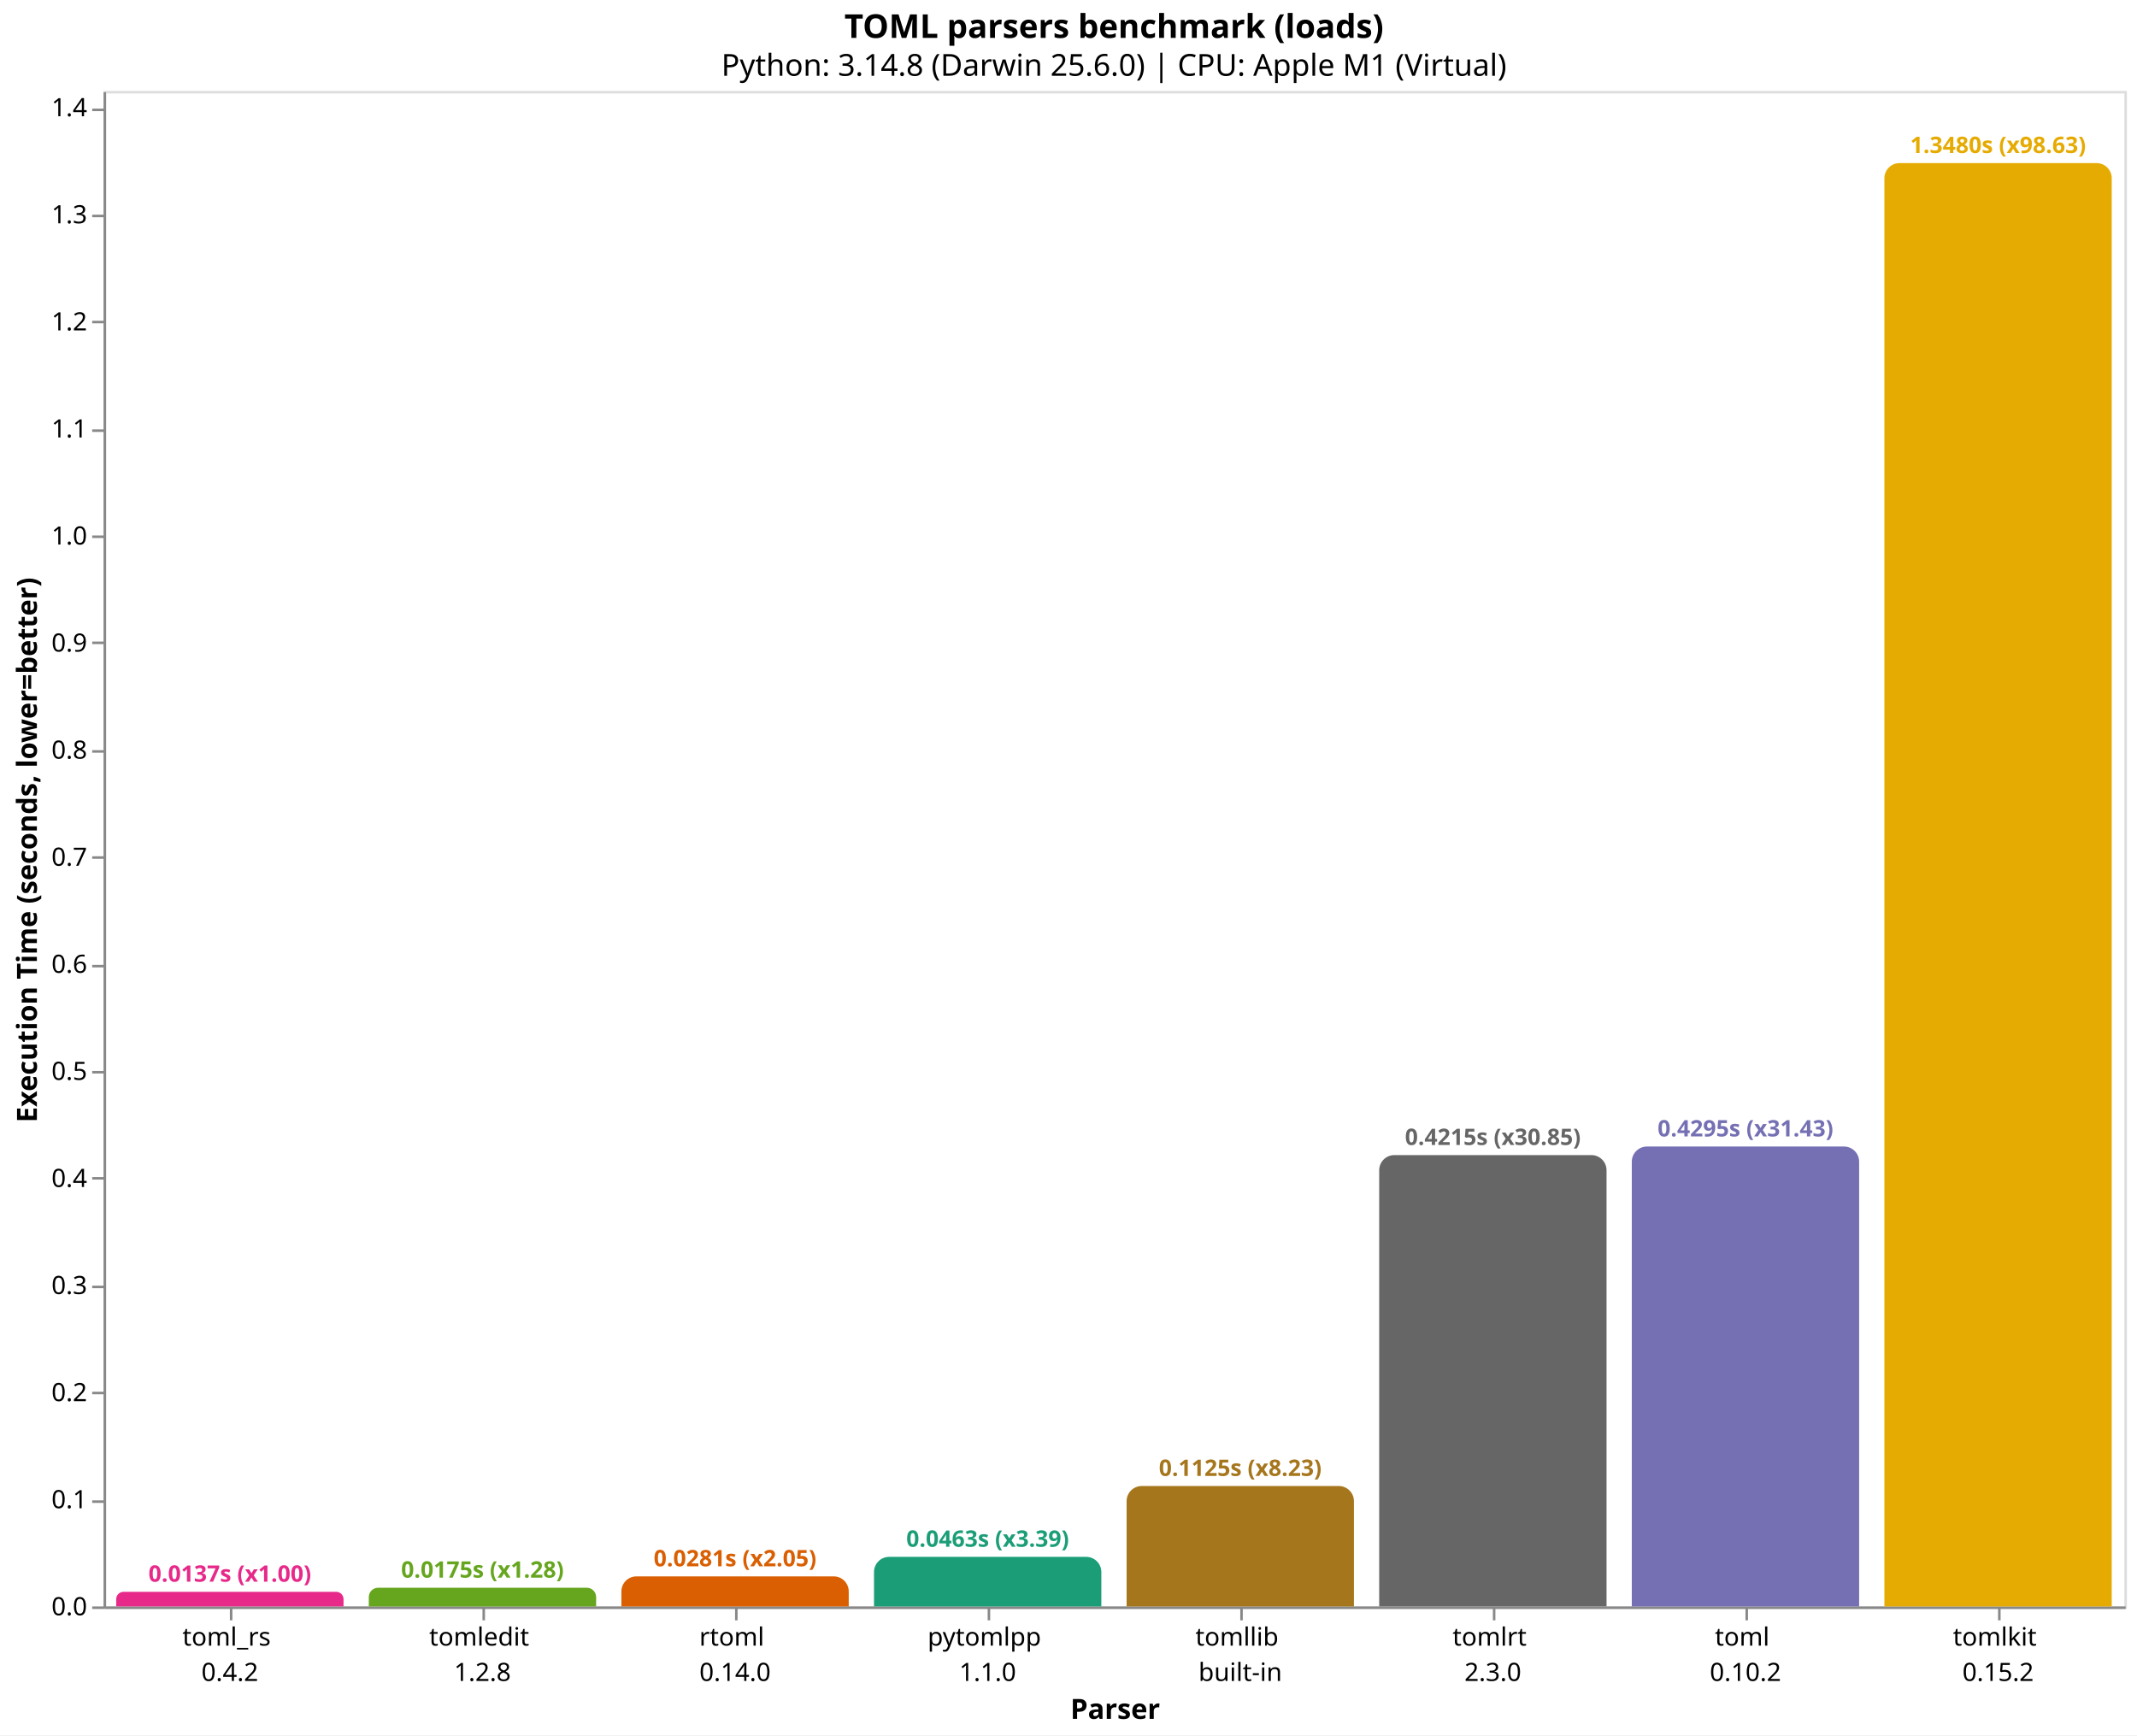
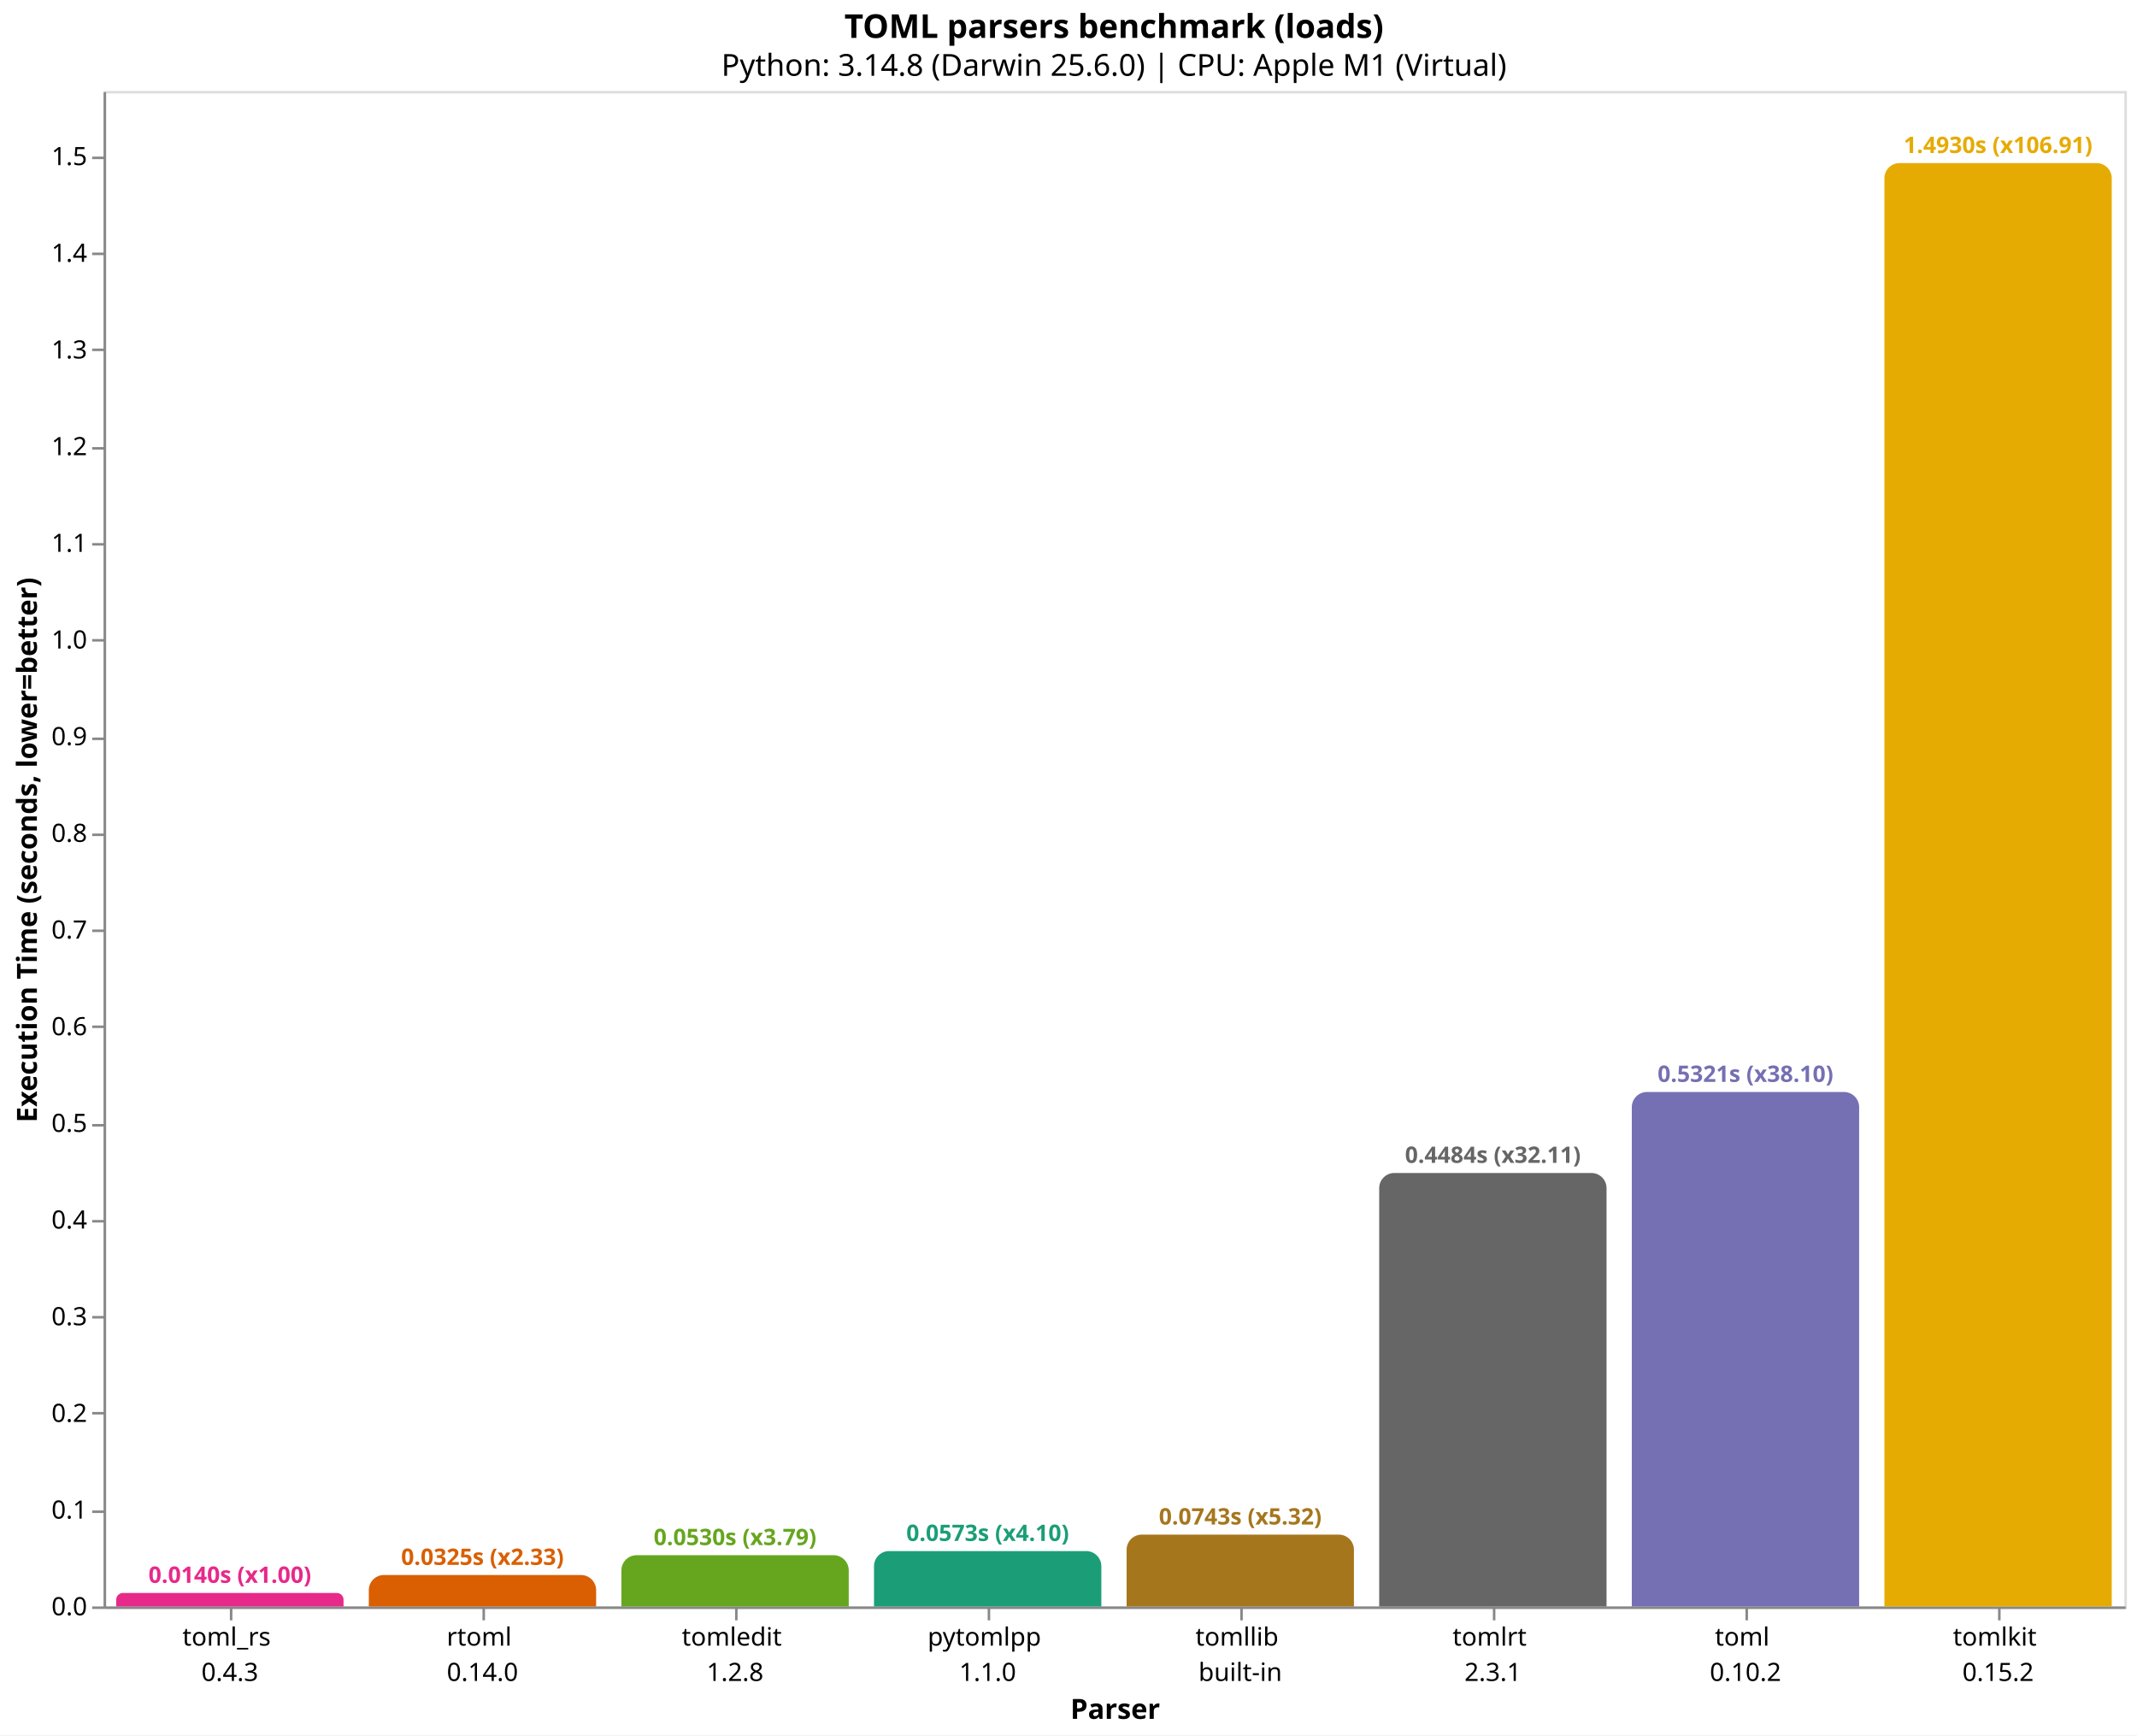
<svg xmlns="http://www.w3.org/2000/svg" version="1.1" class="marks" width="846" height="687" viewBox="0 0 846 687">
  <rect width="846" height="687" fill="white" />
  <g fill="none" stroke-miterlimit="10" transform="translate(41,36)">
    <g class="mark-group role-frame root" role="graphics-object" aria-roledescription="group mark container">
      <g transform="translate(0,0)">
        <path class="background" aria-hidden="true" d="M0.5,0.5h800v600h-800Z" stroke="#ddd" />
        <g>
-           <g class="mark-group role-axis" role="graphics-symbol" aria-roledescription="axis" aria-label="X-axis titled 'Parser' for a discrete scale with 8 values: toml_rs&#10;0.4.2, tomledit&#10;1.2.8, rtoml&#10;0.14.0, pytomlpp&#10;1.1.0, tomllib&#10;built-in, ending with tomlkit&#10;0.15.2">
+           <g class="mark-group role-axis" role="graphics-symbol" aria-roledescription="axis" aria-label="X-axis titled 'Parser' for a discrete scale with 8 values: toml_rs&#10;0.4.3, rtoml&#10;0.14.0, tomledit&#10;1.2.8, pytomlpp&#10;1.1.0, tomllib&#10;built-in, ending with tomlkit&#10;0.15.2">
            <g transform="translate(0.5,600.5)">
              <path class="background" aria-hidden="true" d="M0,0h0v0h0Z" pointer-events="none" />
              <g>
                <g class="mark-rule role-axis-tick" pointer-events="none">
                  <line transform="translate(50,0)" x2="0" y2="5" stroke="#888" stroke-width="1" opacity="1" />
                  <line transform="translate(150,0)" x2="0" y2="5" stroke="#888" stroke-width="1" opacity="1" />
                  <line transform="translate(250,0)" x2="0" y2="5" stroke="#888" stroke-width="1" opacity="1" />
                  <line transform="translate(350,0)" x2="0" y2="5" stroke="#888" stroke-width="1" opacity="1" />
                  <line transform="translate(450,0)" x2="0" y2="5" stroke="#888" stroke-width="1" opacity="1" />
                  <line transform="translate(550,0)" x2="0" y2="5" stroke="#888" stroke-width="1" opacity="1" />
                  <line transform="translate(650,0)" x2="0" y2="5" stroke="#888" stroke-width="1" opacity="1" />
                  <line transform="translate(750,0)" x2="0" y2="5" stroke="#888" stroke-width="1" opacity="1" />
                </g>
                <g class="mark-text role-axis-label" pointer-events="none">
                  <text text-anchor="middle" transform="translate(49.5,15)" font-family="sans-serif" font-size="10px" fill="#000" opacity="1">
                    <tspan>toml_rs</tspan>
-                     <tspan x="0" dy="14">0.4.2</tspan>
+                     <tspan x="0" dy="14">0.4.3</tspan>
                  </text>
                  <text text-anchor="middle" transform="translate(149.5,15)" font-family="sans-serif" font-size="10px" fill="#000" opacity="1">
+                     <tspan>rtoml</tspan>
+                     <tspan x="0" dy="14">0.14.0</tspan>
+                   </text>
+                   <text text-anchor="middle" transform="translate(249.5,15)" font-family="sans-serif" font-size="10px" fill="#000" opacity="1">
                    <tspan>tomledit</tspan>
                    <tspan x="0" dy="14">1.2.8</tspan>
-                   </text>
-                   <text text-anchor="middle" transform="translate(249.5,15)" font-family="sans-serif" font-size="10px" fill="#000" opacity="1">
-                     <tspan>rtoml</tspan>
-                     <tspan x="0" dy="14">0.14.0</tspan>
                  </text>
                  <text text-anchor="middle" transform="translate(349.5,15)" font-family="sans-serif" font-size="10px" fill="#000" opacity="1">
                    <tspan>pytomlpp</tspan>
                    <tspan x="0" dy="14">1.1.0</tspan>
                  </text>
                  <text text-anchor="middle" transform="translate(449.5,15)" font-family="sans-serif" font-size="10px" fill="#000" opacity="1">
                    <tspan>tomllib</tspan>
                    <tspan x="0" dy="14">built-in</tspan>
                  </text>
                  <text text-anchor="middle" transform="translate(549.5,15)" font-family="sans-serif" font-size="10px" fill="#000" opacity="1">
                    <tspan>tomlrt</tspan>
-                     <tspan x="0" dy="14">2.3.0</tspan>
+                     <tspan x="0" dy="14">2.3.1</tspan>
                  </text>
                  <text text-anchor="middle" transform="translate(649.5,15)" font-family="sans-serif" font-size="10px" fill="#000" opacity="1">
                    <tspan>toml</tspan>
                    <tspan x="0" dy="14">0.10.2</tspan>
                  </text>
                  <text text-anchor="middle" transform="translate(749.5,15)" font-family="sans-serif" font-size="10px" fill="#000" opacity="1">
                    <tspan>tomlkit</tspan>
                    <tspan x="0" dy="14">0.15.2</tspan>
                  </text>
                </g>
                <g class="mark-rule role-axis-domain" pointer-events="none">
                  <line transform="translate(0,0)" x2="800" y2="0" stroke="#888" stroke-width="1" opacity="1" />
                </g>
                <g class="mark-text role-axis-title" pointer-events="none">
                  <text text-anchor="middle" transform="translate(400,44)" font-family="sans-serif" font-size="11px" font-weight="bold" fill="#000" opacity="1">Parser</text>
                </g>
              </g>
              <path class="foreground" aria-hidden="true" d="" pointer-events="none" display="none" />
            </g>
          </g>
-           <g class="mark-group role-axis" role="graphics-symbol" aria-roledescription="axis" aria-label="Y-axis titled 'Execution Time (seconds, lower=better)' for a linear scale with values from 0.0 to 1.4">
+           <g class="mark-group role-axis" role="graphics-symbol" aria-roledescription="axis" aria-label="Y-axis titled 'Execution Time (seconds, lower=better)' for a linear scale with values from 0.0 to 1.6">
            <g transform="translate(0.5,0.5)">
              <path class="background" aria-hidden="true" d="M0,0h0v0h0Z" pointer-events="none" />
              <g>
                <g class="mark-rule role-axis-tick" pointer-events="none">
                  <line transform="translate(0,600)" x2="-5" y2="0" stroke="#888" stroke-width="1" opacity="1" />
-                   <line transform="translate(0,558)" x2="-5" y2="0" stroke="#888" stroke-width="1" opacity="1" />
-                   <line transform="translate(0,515)" x2="-5" y2="0" stroke="#888" stroke-width="1" opacity="1" />
-                   <line transform="translate(0,473)" x2="-5" y2="0" stroke="#888" stroke-width="1" opacity="1" />
-                   <line transform="translate(0,430)" x2="-5" y2="0" stroke="#888" stroke-width="1" opacity="1" />
-                   <line transform="translate(0,388)" x2="-5" y2="0" stroke="#888" stroke-width="1" opacity="1" />
-                   <line transform="translate(0,346)" x2="-5" y2="0" stroke="#888" stroke-width="1" opacity="1" />
-                   <line transform="translate(0,303)" x2="-5" y2="0" stroke="#888" stroke-width="1" opacity="1" />
-                   <line transform="translate(0,261)" x2="-5" y2="0" stroke="#888" stroke-width="1" opacity="1" />
-                   <line transform="translate(0,218)" x2="-5" y2="0" stroke="#888" stroke-width="1" opacity="1" />
-                   <line transform="translate(0,176)" x2="-5" y2="0" stroke="#888" stroke-width="1" opacity="1" />
-                   <line transform="translate(0,134)" x2="-5" y2="0" stroke="#888" stroke-width="1" opacity="1" />
-                   <line transform="translate(0,91)" x2="-5" y2="0" stroke="#888" stroke-width="1" opacity="1" />
-                   <line transform="translate(0,49)" x2="-5" y2="0" stroke="#888" stroke-width="1" opacity="1" />
-                   <line transform="translate(0,7)" x2="-5" y2="0" stroke="#888" stroke-width="1" opacity="1" />
+                   <line transform="translate(0,562)" x2="-5" y2="0" stroke="#888" stroke-width="1" opacity="1" />
+                   <line transform="translate(0,523)" x2="-5" y2="0" stroke="#888" stroke-width="1" opacity="1" />
+                   <line transform="translate(0,485)" x2="-5" y2="0" stroke="#888" stroke-width="1" opacity="1" />
+                   <line transform="translate(0,447)" x2="-5" y2="0" stroke="#888" stroke-width="1" opacity="1" />
+                   <line transform="translate(0,409)" x2="-5" y2="0" stroke="#888" stroke-width="1" opacity="1" />
+                   <line transform="translate(0,370)" x2="-5" y2="0" stroke="#888" stroke-width="1" opacity="1" />
+                   <line transform="translate(0,332)" x2="-5" y2="0" stroke="#888" stroke-width="1" opacity="1" />
+                   <line transform="translate(0,294)" x2="-5" y2="0" stroke="#888" stroke-width="1" opacity="1" />
+                   <line transform="translate(0,256)" x2="-5" y2="0" stroke="#888" stroke-width="1" opacity="1" />
+                   <line transform="translate(0,217)" x2="-5" y2="0" stroke="#888" stroke-width="1" opacity="1" />
+                   <line transform="translate(0,179)" x2="-5" y2="0" stroke="#888" stroke-width="1" opacity="1" />
+                   <line transform="translate(0,141)" x2="-5" y2="0" stroke="#888" stroke-width="1" opacity="1" />
+                   <line transform="translate(0,102)" x2="-5" y2="0" stroke="#888" stroke-width="1" opacity="1" />
+                   <line transform="translate(0,64)" x2="-5" y2="0" stroke="#888" stroke-width="1" opacity="1" />
+                   <line transform="translate(0,26)" x2="-5" y2="0" stroke="#888" stroke-width="1" opacity="1" />
                </g>
                <g class="mark-text role-axis-label" pointer-events="none">
                  <text text-anchor="end" transform="translate(-7,603)" font-family="sans-serif" font-size="10px" fill="#000" opacity="1">0.0</text>
-                   <text text-anchor="end" transform="translate(-7,560.6085)" font-family="sans-serif" font-size="10px" fill="#000" opacity="1">0.1</text>
-                   <text text-anchor="end" transform="translate(-7,518.217)" font-family="sans-serif" font-size="10px" fill="#000" opacity="1">0.2</text>
-                   <text text-anchor="end" transform="translate(-7,475.8255)" font-family="sans-serif" font-size="10px" fill="#000" opacity="1">0.3</text>
-                   <text text-anchor="end" transform="translate(-7,433.434)" font-family="sans-serif" font-size="10px" fill="#000" opacity="1">0.4</text>
-                   <text text-anchor="end" transform="translate(-7,391.0425)" font-family="sans-serif" font-size="10px" fill="#000" opacity="1">0.5</text>
-                   <text text-anchor="end" transform="translate(-7,348.651)" font-family="sans-serif" font-size="10px" fill="#000" opacity="1">0.6</text>
-                   <text text-anchor="end" transform="translate(-7,306.2594)" font-family="sans-serif" font-size="10px" fill="#000" opacity="1">0.7</text>
-                   <text text-anchor="end" transform="translate(-7,263.8679)" font-family="sans-serif" font-size="10px" fill="#000" opacity="1">0.8</text>
-                   <text text-anchor="end" transform="translate(-7,221.4764)" font-family="sans-serif" font-size="10px" fill="#000" opacity="1">0.9</text>
-                   <text text-anchor="end" transform="translate(-7,179.0849)" font-family="sans-serif" font-size="10px" fill="#000" opacity="1">1.0</text>
-                   <text text-anchor="end" transform="translate(-7,136.6934)" font-family="sans-serif" font-size="10px" fill="#000" opacity="1">1.1</text>
-                   <text text-anchor="end" transform="translate(-7,94.30191)" font-family="sans-serif" font-size="10px" fill="#000" opacity="1">1.2</text>
-                   <text text-anchor="end" transform="translate(-7,51.9104)" font-family="sans-serif" font-size="10px" fill="#000" opacity="1">1.3</text>
-                   <text text-anchor="end" transform="translate(-7,9.518889)" font-family="sans-serif" font-size="10px" fill="#000" opacity="1">1.4</text>
+                   <text text-anchor="end" transform="translate(-7,564.7252)" font-family="sans-serif" font-size="10px" fill="#000" opacity="1">0.1</text>
+                   <text text-anchor="end" transform="translate(-7,526.4503)" font-family="sans-serif" font-size="10px" fill="#000" opacity="1">0.2</text>
+                   <text text-anchor="end" transform="translate(-7,488.1755)" font-family="sans-serif" font-size="10px" fill="#000" opacity="1">0.3</text>
+                   <text text-anchor="end" transform="translate(-7,449.9007)" font-family="sans-serif" font-size="10px" fill="#000" opacity="1">0.4</text>
+                   <text text-anchor="end" transform="translate(-7,411.6259)" font-family="sans-serif" font-size="10px" fill="#000" opacity="1">0.5</text>
+                   <text text-anchor="end" transform="translate(-7,373.351)" font-family="sans-serif" font-size="10px" fill="#000" opacity="1">0.6</text>
+                   <text text-anchor="end" transform="translate(-7,335.0762)" font-family="sans-serif" font-size="10px" fill="#000" opacity="1">0.7</text>
+                   <text text-anchor="end" transform="translate(-7,296.8014)" font-family="sans-serif" font-size="10px" fill="#000" opacity="1">0.8</text>
+                   <text text-anchor="end" transform="translate(-7,258.5265)" font-family="sans-serif" font-size="10px" fill="#000" opacity="1">0.9</text>
+                   <text text-anchor="end" transform="translate(-7,220.2517)" font-family="sans-serif" font-size="10px" fill="#000" opacity="1">1.0</text>
+                   <text text-anchor="end" transform="translate(-7,181.9769)" font-family="sans-serif" font-size="10px" fill="#000" opacity="1">1.1</text>
+                   <text text-anchor="end" transform="translate(-7,143.7021)" font-family="sans-serif" font-size="10px" fill="#000" opacity="1">1.2</text>
+                   <text text-anchor="end" transform="translate(-7,105.4272)" font-family="sans-serif" font-size="10px" fill="#000" opacity="1">1.3</text>
+                   <text text-anchor="end" transform="translate(-7,67.15241)" font-family="sans-serif" font-size="10px" fill="#000" opacity="1">1.4</text>
+                   <text text-anchor="end" transform="translate(-7,28.87758)" font-family="sans-serif" font-size="10px" fill="#000" opacity="1">1.5</text>
                </g>
                <g class="mark-rule role-axis-domain" pointer-events="none">
                  <line transform="translate(0,600)" x2="0" y2="-600" stroke="#888" stroke-width="1" opacity="1" />
                </g>
                <g class="mark-text role-axis-title" pointer-events="none">
                  <text text-anchor="middle" transform="translate(-24.90137,300) rotate(-90) translate(0,-2)" font-family="sans-serif" font-size="11px" font-weight="bold" fill="#000" opacity="1">Execution Time (seconds, lower=better)</text>
                </g>
              </g>
              <path class="foreground" aria-hidden="true" d="" pointer-events="none" display="none" />
            </g>
          </g>
          <g class="mark-group role-scope" role="graphics-object" aria-roledescription="group mark container">
-             <g transform="translate(5,594.2066)">
-               <path class="background" aria-hidden="true" d="M2.897,0L87.103,0C88.702,0,90,1.298,90,2.897L90,5.793C90,5.793,90,5.793,90,5.793L0,5.793C0,5.793,0,5.793,0,5.793L0,2.897C0,1.298,1.298,0,2.897,0Z" />
+             <g transform="translate(5,594.6549)">
+               <path class="background" aria-hidden="true" d="M2.673,0L87.327,0C88.802,0,90,1.198,90,2.673L90,5.345C90,5.345,90,5.345,90,5.345L0,5.345C0,5.345,0,5.345,0,5.345L0,2.673C0,1.198,1.198,0,2.673,0Z" />
              <g clip-path="url(#clip1)">
                <g class="mark-group role-scope" role="graphics-object" aria-roledescription="group mark container">
-                   <g transform="translate(0,-594.2066)">
-                     <path class="background" aria-hidden="true" d="M0,0h90v0h-90Z" />
-                     <g>
-                       <g class="mark-rect role-mark layer_0_marks" role="graphics-object" aria-roledescription="rect mark container">
-                         <path aria-label="Parser: toml_rs&#10;0.4.2; Execution Time (seconds, lower=better): 0.013666417; parser: toml_rs; Execution Time (s): 0.0137; Slowdown: 1.00" role="graphics-symbol" aria-roledescription="bar" d="M0,594.207h90v5.793h-90Z" fill="#e7298a" />
-                       </g>
-                     </g>
-                     <path class="foreground" aria-hidden="true" d="" display="none" />
-                   </g>
-                 </g>
-               </g>
-               <path class="foreground" aria-hidden="true" d="" display="none" />
-             </g>
-             <g transform="translate(105,592.5874)">
-               <path class="background" aria-hidden="true" d="M3.706,0L86.294,0C88.339,0,90,1.661,90,3.706L90,7.413C90,7.413,90,7.413,90,7.413L0,7.413C0,7.413,0,7.413,0,7.413L0,3.706C0,1.661,1.661,0,3.706,0Z" />
+                   <g transform="translate(0,-594.6549)">
+                     <path class="background" aria-hidden="true" d="M0,0h90v0h-90Z" />
+                     <g>
+                       <g class="mark-rect role-mark layer_0_marks" role="graphics-object" aria-roledescription="rect mark container">
+                         <path aria-label="Parser: toml_rs&#10;0.4.3; Execution Time (seconds, lower=better): 0.013964958; parser: toml_rs; Execution Time (s): 0.0140; Slowdown: 1.00" role="graphics-symbol" aria-roledescription="bar" d="M0,594.655h90v5.345h-90Z" fill="#e7298a" />
+                       </g>
+                     </g>
+                     <path class="foreground" aria-hidden="true" d="" display="none" />
+                   </g>
+                 </g>
+               </g>
+               <path class="foreground" aria-hidden="true" d="" display="none" />
+             </g>
+             <g transform="translate(105,587.5529)">
+               <path class="background" aria-hidden="true" d="M6,0L84,0C87.311,0,90,2.689,90,6L90,12.447C90,12.447,90,12.447,90,12.447L0,12.447C0,12.447,0,12.447,0,12.447L0,6C0,2.689,2.689,0,6,0Z" />
              <g clip-path="url(#clip2)">
                <g class="mark-group role-scope" role="graphics-object" aria-roledescription="group mark container">
-                   <g transform="translate(0,-592.5874)">
-                     <path class="background" aria-hidden="true" d="M0,0h90v0h-90Z" />
-                     <g>
-                       <g class="mark-rect role-mark layer_0_marks" role="graphics-object" aria-roledescription="rect mark container">
-                         <path aria-label="Parser: tomledit&#10;1.2.8; Execution Time (seconds, lower=better): 0.017486167; parser: tomledit; Execution Time (s): 0.0175; Slowdown: 1.28" role="graphics-symbol" aria-roledescription="bar" d="M0,592.587h90v7.413h-90Z" fill="#66a61e" />
-                       </g>
-                     </g>
-                     <path class="foreground" aria-hidden="true" d="" display="none" />
-                   </g>
-                 </g>
-               </g>
-               <path class="foreground" aria-hidden="true" d="" display="none" />
-             </g>
-             <g transform="translate(205,588.0984)">
-               <path class="background" aria-hidden="true" d="M5.951,0L84.049,0C87.334,0,90,2.666,90,5.951L90,11.902C90,11.902,90,11.902,90,11.902L0,11.902C0,11.902,0,11.902,0,11.902L0,5.951C0,2.666,2.666,0,5.951,0Z" />
+                   <g transform="translate(0,-587.5529)">
+                     <path class="background" aria-hidden="true" d="M0,0h90v0h-90Z" />
+                     <g>
+                       <g class="mark-rect role-mark layer_0_marks" role="graphics-object" aria-roledescription="rect mark container">
+                         <path aria-label="Parser: rtoml&#10;0.14.0; Execution Time (seconds, lower=better): 0.032520375; parser: rtoml; Execution Time (s): 0.0325; Slowdown: 2.33" role="graphics-symbol" aria-roledescription="bar" d="M0,587.553h90v12.447h-90Z" fill="#d95f02" />
+                       </g>
+                     </g>
+                     <path class="foreground" aria-hidden="true" d="" display="none" />
+                   </g>
+                 </g>
+               </g>
+               <path class="foreground" aria-hidden="true" d="" display="none" />
+             </g>
+             <g transform="translate(205,579.7174)">
+               <path class="background" aria-hidden="true" d="M6,0L84,0C87.311,0,90,2.689,90,6L90,20.283C90,20.283,90,20.283,90,20.283L0,20.283C0,20.283,0,20.283,0,20.283L0,6C0,2.689,2.689,0,6,0Z" />
              <g clip-path="url(#clip3)">
                <g class="mark-group role-scope" role="graphics-object" aria-roledescription="group mark container">
-                   <g transform="translate(0,-588.0984)">
-                     <path class="background" aria-hidden="true" d="M0,0h90v0h-90Z" />
-                     <g>
-                       <g class="mark-rect role-mark layer_0_marks" role="graphics-object" aria-roledescription="rect mark container">
-                         <path aria-label="Parser: rtoml&#10;0.14.0; Execution Time (seconds, lower=better): 0.028075541; parser: rtoml; Execution Time (s): 0.0281; Slowdown: 2.05" role="graphics-symbol" aria-roledescription="bar" d="M0,588.098h90v11.902h-90Z" fill="#d95f02" />
-                       </g>
-                     </g>
-                     <path class="foreground" aria-hidden="true" d="" display="none" />
-                   </g>
-                 </g>
-               </g>
-               <path class="foreground" aria-hidden="true" d="" display="none" />
-             </g>
-             <g transform="translate(305,580.367)">
-               <path class="background" aria-hidden="true" d="M6,0L84,0C87.311,0,90,2.689,90,6L90,19.633C90,19.633,90,19.633,90,19.633L0,19.633C0,19.633,0,19.633,0,19.633L0,6C0,2.689,2.689,0,6,0Z" />
+                   <g transform="translate(0,-579.7174)">
+                     <path class="background" aria-hidden="true" d="M0,0h90v0h-90Z" />
+                     <g>
+                       <g class="mark-rect role-mark layer_0_marks" role="graphics-object" aria-roledescription="rect mark container">
+                         <path aria-label="Parser: tomledit&#10;1.2.8; Execution Time (seconds, lower=better): 0.052992041; parser: tomledit; Execution Time (s): 0.0530; Slowdown: 3.79" role="graphics-symbol" aria-roledescription="bar" d="M0,579.717h90v20.283h-90Z" fill="#66a61e" />
+                       </g>
+                     </g>
+                     <path class="foreground" aria-hidden="true" d="" display="none" />
+                   </g>
+                 </g>
+               </g>
+               <path class="foreground" aria-hidden="true" d="" display="none" />
+             </g>
+             <g transform="translate(305,578.0731)">
+               <path class="background" aria-hidden="true" d="M6,0L84,0C87.311,0,90,2.689,90,6L90,21.927C90,21.927,90,21.927,90,21.927L0,21.927C0,21.927,0,21.927,0,21.927L0,6C0,2.689,2.689,0,6,0Z" />
              <g clip-path="url(#clip4)">
                <g class="mark-group role-scope" role="graphics-object" aria-roledescription="group mark container">
-                   <g transform="translate(0,-580.367)">
-                     <path class="background" aria-hidden="true" d="M0,0h90v0h-90Z" />
-                     <g>
-                       <g class="mark-rect role-mark layer_0_marks" role="graphics-object" aria-roledescription="rect mark container">
-                         <path aria-label="Parser: pytomlpp&#10;1.1.0; Execution Time (seconds, lower=better): 0.046313584; parser: pytomlpp; Execution Time (s): 0.0463; Slowdown: 3.39" role="graphics-symbol" aria-roledescription="bar" d="M0,580.367h90v19.633h-90Z" fill="#1b9e77" />
-                       </g>
-                     </g>
-                     <path class="foreground" aria-hidden="true" d="" display="none" />
-                   </g>
-                 </g>
-               </g>
-               <path class="foreground" aria-hidden="true" d="" display="none" />
-             </g>
-             <g transform="translate(405,552.3173)">
-               <path class="background" aria-hidden="true" d="M6,0L84,0C87.311,0,90,2.689,90,6L90,47.683C90,47.683,90,47.683,90,47.683L0,47.683C0,47.683,0,47.683,0,47.683L0,6C0,2.689,2.689,0,6,0Z" />
+                   <g transform="translate(0,-578.0731)">
+                     <path class="background" aria-hidden="true" d="M0,0h90v0h-90Z" />
+                     <g>
+                       <g class="mark-rect role-mark layer_0_marks" role="graphics-object" aria-roledescription="rect mark container">
+                         <path aria-label="Parser: pytomlpp&#10;1.1.0; Execution Time (seconds, lower=better): 0.057288125; parser: pytomlpp; Execution Time (s): 0.0573; Slowdown: 4.10" role="graphics-symbol" aria-roledescription="bar" d="M0,578.073h90v21.927h-90Z" fill="#1b9e77" />
+                       </g>
+                     </g>
+                     <path class="foreground" aria-hidden="true" d="" display="none" />
+                   </g>
+                 </g>
+               </g>
+               <path class="foreground" aria-hidden="true" d="" display="none" />
+             </g>
+             <g transform="translate(405,571.5598)">
+               <path class="background" aria-hidden="true" d="M6,0L84,0C87.311,0,90,2.689,90,6L90,28.44C90,28.44,90,28.44,90,28.44L0,28.44C0,28.44,0,28.44,0,28.44L0,6C0,2.689,2.689,0,6,0Z" />
              <g clip-path="url(#clip5)">
                <g class="mark-group role-scope" role="graphics-object" aria-roledescription="group mark container">
-                   <g transform="translate(0,-552.3173)">
-                     <path class="background" aria-hidden="true" d="M0,0h90v0h-90Z" />
-                     <g>
-                       <g class="mark-rect role-mark layer_0_marks" role="graphics-object" aria-roledescription="rect mark container">
-                         <path aria-label="Parser: tomllib&#10;built-in; Execution Time (seconds, lower=better): 0.112481833; parser: tomllib; Execution Time (s): 0.1125; Slowdown: 8.23" role="graphics-symbol" aria-roledescription="bar" d="M0,552.317h90v47.683h-90Z" fill="#a6761d" />
-                       </g>
-                     </g>
-                     <path class="foreground" aria-hidden="true" d="" display="none" />
-                   </g>
-                 </g>
-               </g>
-               <path class="foreground" aria-hidden="true" d="" display="none" />
-             </g>
-             <g transform="translate(505,421.3025)">
-               <path class="background" aria-hidden="true" d="M6,0L84,0C87.311,0,90,2.689,90,6L90,178.697C90,178.697,90,178.697,90,178.697L0,178.697C0,178.697,0,178.697,0,178.697L0,6C0,2.689,2.689,0,6,0Z" />
+                   <g transform="translate(0,-571.5598)">
+                     <path class="background" aria-hidden="true" d="M0,0h90v0h-90Z" />
+                     <g>
+                       <g class="mark-rect role-mark layer_0_marks" role="graphics-object" aria-roledescription="rect mark container">
+                         <path aria-label="Parser: tomllib&#10;built-in; Execution Time (seconds, lower=better): 0.074305292; parser: tomllib; Execution Time (s): 0.0743; Slowdown: 5.32" role="graphics-symbol" aria-roledescription="bar" d="M0,571.56h90v28.44h-90Z" fill="#a6761d" />
+                       </g>
+                     </g>
+                     <path class="foreground" aria-hidden="true" d="" display="none" />
+                   </g>
+                 </g>
+               </g>
+               <path class="foreground" aria-hidden="true" d="" display="none" />
+             </g>
+             <g transform="translate(505,428.3885)">
+               <path class="background" aria-hidden="true" d="M6,0L84,0C87.311,0,90,2.689,90,6L90,171.612C90,171.612,90,171.612,90,171.612L0,171.612C0,171.612,0,171.612,0,171.612L0,6C0,2.689,2.689,0,6,0Z" />
              <g clip-path="url(#clip6)">
                <g class="mark-group role-scope" role="graphics-object" aria-roledescription="group mark container">
-                   <g transform="translate(0,-421.3025)">
-                     <path class="background" aria-hidden="true" d="M0,0h90v0h-90Z" />
-                     <g>
-                       <g class="mark-rect role-mark layer_0_marks" role="graphics-object" aria-roledescription="rect mark container">
-                         <path aria-label="Parser: tomlrt&#10;2.3.0; Execution Time (seconds, lower=better): 0.421540709; parser: tomlrt; Execution Time (s): 0.4215; Slowdown: 30.85" role="graphics-symbol" aria-roledescription="bar" d="M0,421.303h90v178.697h-90Z" fill="#666666" />
-                       </g>
-                     </g>
-                     <path class="foreground" aria-hidden="true" d="" display="none" />
-                   </g>
-                 </g>
-               </g>
-               <path class="foreground" aria-hidden="true" d="" display="none" />
-             </g>
-             <g transform="translate(605,417.9157)">
-               <path class="background" aria-hidden="true" d="M6,0L84,0C87.311,0,90,2.689,90,6L90,182.084C90,182.084,90,182.084,90,182.084L0,182.084C0,182.084,0,182.084,0,182.084L0,6C0,2.689,2.689,0,6,0Z" />
+                   <g transform="translate(0,-428.3885)">
+                     <path class="background" aria-hidden="true" d="M0,0h90v0h-90Z" />
+                     <g>
+                       <g class="mark-rect role-mark layer_0_marks" role="graphics-object" aria-roledescription="rect mark container">
+                         <path aria-label="Parser: tomlrt&#10;2.3.1; Execution Time (seconds, lower=better): 0.448366541; parser: tomlrt; Execution Time (s): 0.4484; Slowdown: 32.11" role="graphics-symbol" aria-roledescription="bar" d="M0,428.388h90v171.612h-90Z" fill="#666666" />
+                       </g>
+                     </g>
+                     <path class="foreground" aria-hidden="true" d="" display="none" />
+                   </g>
+                 </g>
+               </g>
+               <path class="foreground" aria-hidden="true" d="" display="none" />
+             </g>
+             <g transform="translate(605,396.3275)">
+               <path class="background" aria-hidden="true" d="M6,0L84,0C87.311,0,90,2.689,90,6L90,203.673C90,203.673,90,203.673,90,203.673L0,203.673C0,203.673,0,203.673,0,203.673L0,6C0,2.689,2.689,0,6,0Z" />
              <g clip-path="url(#clip7)">
                <g class="mark-group role-scope" role="graphics-object" aria-roledescription="group mark container">
-                   <g transform="translate(0,-417.9157)">
-                     <path class="background" aria-hidden="true" d="M0,0h90v0h-90Z" />
-                     <g>
-                       <g class="mark-rect role-mark layer_0_marks" role="graphics-object" aria-roledescription="rect mark container">
-                         <path aria-label="Parser: toml&#10;0.10.2; Execution Time (seconds, lower=better): 0.42953025; parser: toml; Execution Time (s): 0.4295; Slowdown: 31.43" role="graphics-symbol" aria-roledescription="bar" d="M0,417.916h90v182.084h-90Z" fill="#7570b3" />
+                   <g transform="translate(0,-396.3275)">
+                     <path class="background" aria-hidden="true" d="M0,0h90v0h-90Z" />
+                     <g>
+                       <g class="mark-rect role-mark layer_0_marks" role="graphics-object" aria-roledescription="rect mark container">
+                         <path aria-label="Parser: toml&#10;0.10.2; Execution Time (seconds, lower=better): 0.532131833; parser: toml; Execution Time (s): 0.5321; Slowdown: 38.10" role="graphics-symbol" aria-roledescription="bar" d="M0,396.327h90v203.673h-90Z" fill="#7570b3" />
                      </g>
                    </g>
                    <path class="foreground" aria-hidden="true" d="" display="none" />
                  </g>
                </g>
              </g>
              <path class="foreground" aria-hidden="true" d="" display="none" />
            </g>
            <g transform="translate(705,28.57143)">
              <path class="background" aria-hidden="true" d="M6,0L84,0C87.311,0,90,2.689,90,6L90,571.429C90,571.429,90,571.429,90,571.429L0,571.429C0,571.429,0,571.429,0,571.429L0,6C0,2.689,2.689,0,6,0Z" />
              <g clip-path="url(#clip8)">
                <g class="mark-group role-scope" role="graphics-object" aria-roledescription="group mark container">
                  <g transform="translate(0,-28.57143)">
                    <path class="background" aria-hidden="true" d="M0,0h90v0h-90Z" />
                    <g>
                      <g class="mark-rect role-mark layer_0_marks" role="graphics-object" aria-roledescription="rect mark container">
-                         <path aria-label="Parser: tomlkit&#10;0.15.2; Execution Time (seconds, lower=better): 1.347978875; parser: tomlkit; Execution Time (s): 1.3480; Slowdown: 98.63" role="graphics-symbol" aria-roledescription="bar" d="M0,28.571h90v571.429h-90Z" fill="#e6ab02" />
+                         <path aria-label="Parser: tomlkit&#10;0.15.2; Execution Time (seconds, lower=better): 1.492961833; parser: tomlkit; Execution Time (s): 1.4930; Slowdown: 106.91" role="graphics-symbol" aria-roledescription="bar" d="M0,28.571h90v571.429h-90Z" fill="#e6ab02" />
                      </g>
                    </g>
                    <path class="foreground" aria-hidden="true" d="" display="none" />
                  </g>
                </g>
              </g>
              <path class="foreground" aria-hidden="true" d="" display="none" />
            </g>
          </g>
          <g class="mark-text role-mark layer_1_marks" role="graphics-object" aria-roledescription="text mark container">
-             <text aria-label="Parser: toml_rs&#10;0.4.2; Execution Time (seconds, lower=better): 0.013666417; parser: toml_rs; label: 0.0137s (x1.00); Execution Time (s): 0.0137; Slowdown: 1.00" role="graphics-symbol" aria-roledescription="text mark" text-anchor="middle" transform="translate(50,590.2066)" font-family="sans-serif" font-size="9px" font-weight="bold" fill="#e7298a">0.0137s (x1.00)</text>
-             <text aria-label="Parser: tomledit&#10;1.2.8; Execution Time (seconds, lower=better): 0.017486167; parser: tomledit; label: 0.0175s (x1.28); Execution Time (s): 0.0175; Slowdown: 1.28" role="graphics-symbol" aria-roledescription="text mark" text-anchor="middle" transform="translate(150,588.5874)" font-family="sans-serif" font-size="9px" font-weight="bold" fill="#66a61e">0.0175s (x1.28)</text>
-             <text aria-label="Parser: rtoml&#10;0.14.0; Execution Time (seconds, lower=better): 0.028075541; parser: rtoml; label: 0.0281s (x2.05); Execution Time (s): 0.0281; Slowdown: 2.05" role="graphics-symbol" aria-roledescription="text mark" text-anchor="middle" transform="translate(250,584.0984)" font-family="sans-serif" font-size="9px" font-weight="bold" fill="#d95f02">0.0281s (x2.05)</text>
-             <text aria-label="Parser: pytomlpp&#10;1.1.0; Execution Time (seconds, lower=better): 0.046313584; parser: pytomlpp; label: 0.0463s (x3.39); Execution Time (s): 0.0463; Slowdown: 3.39" role="graphics-symbol" aria-roledescription="text mark" text-anchor="middle" transform="translate(350,576.367)" font-family="sans-serif" font-size="9px" font-weight="bold" fill="#1b9e77">0.0463s (x3.39)</text>
-             <text aria-label="Parser: tomllib&#10;built-in; Execution Time (seconds, lower=better): 0.112481833; parser: tomllib; label: 0.1125s (x8.23); Execution Time (s): 0.1125; Slowdown: 8.23" role="graphics-symbol" aria-roledescription="text mark" text-anchor="middle" transform="translate(450,548.3173)" font-family="sans-serif" font-size="9px" font-weight="bold" fill="#a6761d">0.1125s (x8.23)</text>
-             <text aria-label="Parser: tomlrt&#10;2.3.0; Execution Time (seconds, lower=better): 0.421540709; parser: tomlrt; label: 0.4215s (x30.85); Execution Time (s): 0.4215; Slowdown: 30.85" role="graphics-symbol" aria-roledescription="text mark" text-anchor="middle" transform="translate(550,417.3025)" font-family="sans-serif" font-size="9px" font-weight="bold" fill="#666666">0.4215s (x30.85)</text>
-             <text aria-label="Parser: toml&#10;0.10.2; Execution Time (seconds, lower=better): 0.42953025; parser: toml; label: 0.4295s (x31.43); Execution Time (s): 0.4295; Slowdown: 31.43" role="graphics-symbol" aria-roledescription="text mark" text-anchor="middle" transform="translate(650,413.9157)" font-family="sans-serif" font-size="9px" font-weight="bold" fill="#7570b3">0.4295s (x31.43)</text>
-             <text aria-label="Parser: tomlkit&#10;0.15.2; Execution Time (seconds, lower=better): 1.347978875; parser: tomlkit; label: 1.3480s (x98.63); Execution Time (s): 1.3480; Slowdown: 98.63" role="graphics-symbol" aria-roledescription="text mark" text-anchor="middle" transform="translate(750,24.57143)" font-family="sans-serif" font-size="9px" font-weight="bold" fill="#e6ab02">1.3480s (x98.63)</text>
+             <text aria-label="Parser: toml_rs&#10;0.4.3; Execution Time (seconds, lower=better): 0.013964958; parser: toml_rs; label: 0.0140s (x1.00); Execution Time (s): 0.0140; Slowdown: 1.00" role="graphics-symbol" aria-roledescription="text mark" text-anchor="middle" transform="translate(50,590.6549)" font-family="sans-serif" font-size="9px" font-weight="bold" fill="#e7298a">0.0140s (x1.00)</text>
+             <text aria-label="Parser: rtoml&#10;0.14.0; Execution Time (seconds, lower=better): 0.032520375; parser: rtoml; label: 0.0325s (x2.33); Execution Time (s): 0.0325; Slowdown: 2.33" role="graphics-symbol" aria-roledescription="text mark" text-anchor="middle" transform="translate(150,583.5529)" font-family="sans-serif" font-size="9px" font-weight="bold" fill="#d95f02">0.0325s (x2.33)</text>
+             <text aria-label="Parser: tomledit&#10;1.2.8; Execution Time (seconds, lower=better): 0.052992041; parser: tomledit; label: 0.0530s (x3.79); Execution Time (s): 0.0530; Slowdown: 3.79" role="graphics-symbol" aria-roledescription="text mark" text-anchor="middle" transform="translate(250,575.7174)" font-family="sans-serif" font-size="9px" font-weight="bold" fill="#66a61e">0.0530s (x3.79)</text>
+             <text aria-label="Parser: pytomlpp&#10;1.1.0; Execution Time (seconds, lower=better): 0.057288125; parser: pytomlpp; label: 0.0573s (x4.10); Execution Time (s): 0.0573; Slowdown: 4.10" role="graphics-symbol" aria-roledescription="text mark" text-anchor="middle" transform="translate(350,574.0731)" font-family="sans-serif" font-size="9px" font-weight="bold" fill="#1b9e77">0.0573s (x4.10)</text>
+             <text aria-label="Parser: tomllib&#10;built-in; Execution Time (seconds, lower=better): 0.074305292; parser: tomllib; label: 0.0743s (x5.32); Execution Time (s): 0.0743; Slowdown: 5.32" role="graphics-symbol" aria-roledescription="text mark" text-anchor="middle" transform="translate(450,567.5598)" font-family="sans-serif" font-size="9px" font-weight="bold" fill="#a6761d">0.0743s (x5.32)</text>
+             <text aria-label="Parser: tomlrt&#10;2.3.1; Execution Time (seconds, lower=better): 0.448366541; parser: tomlrt; label: 0.4484s (x32.11); Execution Time (s): 0.4484; Slowdown: 32.11" role="graphics-symbol" aria-roledescription="text mark" text-anchor="middle" transform="translate(550,424.3885)" font-family="sans-serif" font-size="9px" font-weight="bold" fill="#666666">0.4484s (x32.11)</text>
+             <text aria-label="Parser: toml&#10;0.10.2; Execution Time (seconds, lower=better): 0.532131833; parser: toml; label: 0.5321s (x38.10); Execution Time (s): 0.5321; Slowdown: 38.10" role="graphics-symbol" aria-roledescription="text mark" text-anchor="middle" transform="translate(650,392.3275)" font-family="sans-serif" font-size="9px" font-weight="bold" fill="#7570b3">0.5321s (x38.10)</text>
+             <text aria-label="Parser: tomlkit&#10;0.15.2; Execution Time (seconds, lower=better): 1.492961833; parser: tomlkit; label: 1.4930s (x106.91); Execution Time (s): 1.4930; Slowdown: 106.91" role="graphics-symbol" aria-roledescription="text mark" text-anchor="middle" transform="translate(750,24.57143)" font-family="sans-serif" font-size="9px" font-weight="bold" fill="#e6ab02">1.4930s (x106.91)</text>
          </g>
          <g class="mark-group role-title">
            <g transform="translate(400,-31)">
              <path class="background" aria-hidden="true" d="M0,0h0v0h0Z" pointer-events="none" />
              <g>
                <g class="mark-text role-title-text" role="graphics-symbol" aria-roledescription="title" aria-label="Title text 'TOML parsers benchmark (loads)'" pointer-events="none">
                  <text text-anchor="middle" transform="translate(0,10)" font-family="sans-serif" font-size="13px" font-weight="bold" fill="#000" opacity="1">TOML parsers benchmark (loads)</text>
                </g>
                <g class="mark-text role-title-subtitle" role="graphics-symbol" aria-roledescription="subtitle" aria-label="Subtitle text 'Python: 3.14.8 (Darwin 25.6.0) | CPU: Apple M1 (Virtual)'" pointer-events="none">
                  <text text-anchor="middle" transform="translate(0,25)" font-family="sans-serif" font-size="12px" fill="#000" opacity="1">Python: 3.14.8 (Darwin 25.6.0) | CPU: Apple M1 (Virtual)</text>
                </g>
              </g>
              <path class="foreground" aria-hidden="true" d="" pointer-events="none" display="none" />
            </g>
          </g>
        </g>
        <path class="foreground" aria-hidden="true" d="" display="none" />
      </g>
    </g>
  </g>
  <defs>
    <clipPath id="clip1">
-       <path d="M2.897,0L87.103,0C88.702,0,90,1.298,90,2.897L90,5.793C90,5.793,90,5.793,90,5.793L0,5.793C0,5.793,0,5.793,0,5.793L0,2.897C0,1.298,1.298,0,2.897,0Z" />
+       <path d="M2.673,0L87.327,0C88.802,0,90,1.198,90,2.673L90,5.345C90,5.345,90,5.345,90,5.345L0,5.345C0,5.345,0,5.345,0,5.345L0,2.673C0,1.198,1.198,0,2.673,0Z" />
    </clipPath>
    <clipPath id="clip2">
-       <path d="M3.706,0L86.294,0C88.339,0,90,1.661,90,3.706L90,7.413C90,7.413,90,7.413,90,7.413L0,7.413C0,7.413,0,7.413,0,7.413L0,3.706C0,1.661,1.661,0,3.706,0Z" />
+       <path d="M6,0L84,0C87.311,0,90,2.689,90,6L90,12.447C90,12.447,90,12.447,90,12.447L0,12.447C0,12.447,0,12.447,0,12.447L0,6C0,2.689,2.689,0,6,0Z" />
    </clipPath>
    <clipPath id="clip3">
-       <path d="M5.951,0L84.049,0C87.334,0,90,2.666,90,5.951L90,11.902C90,11.902,90,11.902,90,11.902L0,11.902C0,11.902,0,11.902,0,11.902L0,5.951C0,2.666,2.666,0,5.951,0Z" />
+       <path d="M6,0L84,0C87.311,0,90,2.689,90,6L90,20.283C90,20.283,90,20.283,90,20.283L0,20.283C0,20.283,0,20.283,0,20.283L0,6C0,2.689,2.689,0,6,0Z" />
    </clipPath>
    <clipPath id="clip4">
-       <path d="M6,0L84,0C87.311,0,90,2.689,90,6L90,19.633C90,19.633,90,19.633,90,19.633L0,19.633C0,19.633,0,19.633,0,19.633L0,6C0,2.689,2.689,0,6,0Z" />
+       <path d="M6,0L84,0C87.311,0,90,2.689,90,6L90,21.927C90,21.927,90,21.927,90,21.927L0,21.927C0,21.927,0,21.927,0,21.927L0,6C0,2.689,2.689,0,6,0Z" />
    </clipPath>
    <clipPath id="clip5">
-       <path d="M6,0L84,0C87.311,0,90,2.689,90,6L90,47.683C90,47.683,90,47.683,90,47.683L0,47.683C0,47.683,0,47.683,0,47.683L0,6C0,2.689,2.689,0,6,0Z" />
+       <path d="M6,0L84,0C87.311,0,90,2.689,90,6L90,28.44C90,28.44,90,28.44,90,28.44L0,28.44C0,28.44,0,28.44,0,28.44L0,6C0,2.689,2.689,0,6,0Z" />
    </clipPath>
    <clipPath id="clip6">
-       <path d="M6,0L84,0C87.311,0,90,2.689,90,6L90,178.697C90,178.697,90,178.697,90,178.697L0,178.697C0,178.697,0,178.697,0,178.697L0,6C0,2.689,2.689,0,6,0Z" />
+       <path d="M6,0L84,0C87.311,0,90,2.689,90,6L90,171.612C90,171.612,90,171.612,90,171.612L0,171.612C0,171.612,0,171.612,0,171.612L0,6C0,2.689,2.689,0,6,0Z" />
    </clipPath>
    <clipPath id="clip7">
-       <path d="M6,0L84,0C87.311,0,90,2.689,90,6L90,182.084C90,182.084,90,182.084,90,182.084L0,182.084C0,182.084,0,182.084,0,182.084L0,6C0,2.689,2.689,0,6,0Z" />
+       <path d="M6,0L84,0C87.311,0,90,2.689,90,6L90,203.673C90,203.673,90,203.673,90,203.673L0,203.673C0,203.673,0,203.673,0,203.673L0,6C0,2.689,2.689,0,6,0Z" />
    </clipPath>
    <clipPath id="clip8">
      <path d="M6,0L84,0C87.311,0,90,2.689,90,6L90,571.429C90,571.429,90,571.429,90,571.429L0,571.429C0,571.429,0,571.429,0,571.429L0,6C0,2.689,2.689,0,6,0Z" />
    </clipPath>
  </defs>
</svg>
